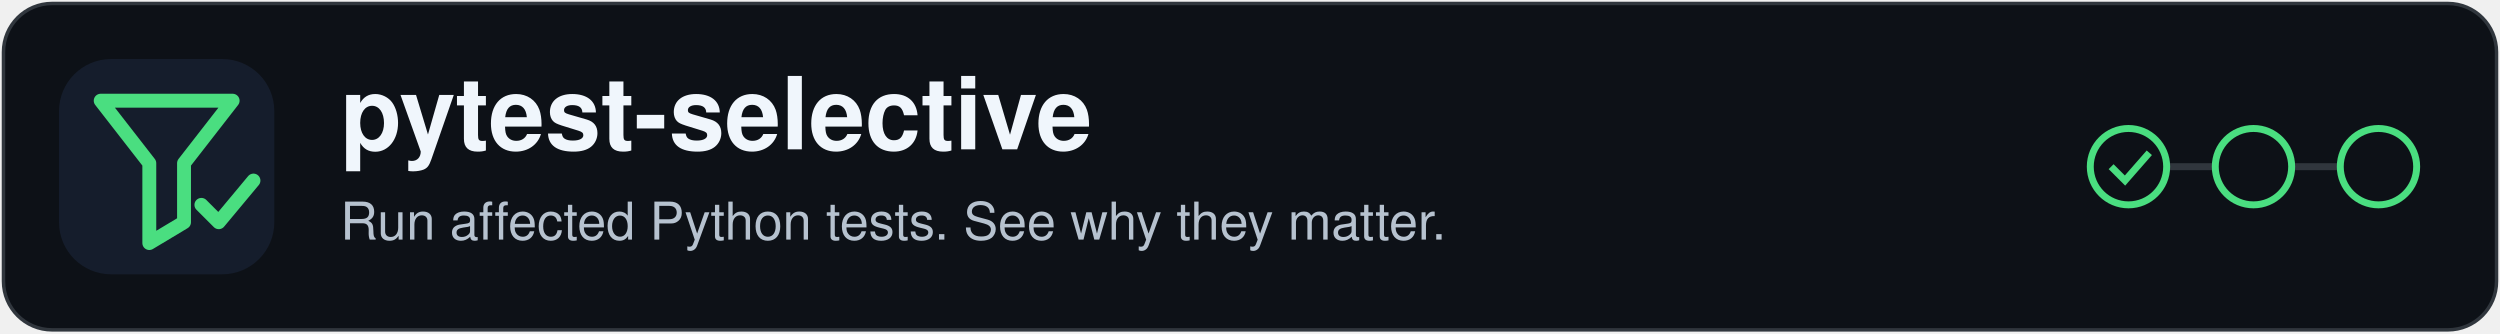
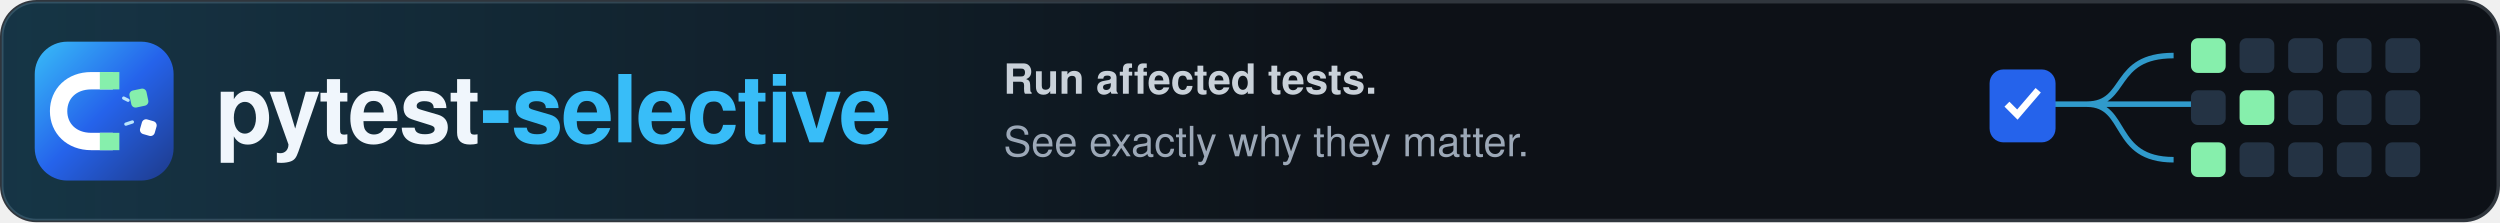
- <svg xmlns="http://www.w3.org/2000/svg" width="720" height="96" viewBox="0 0 720 96" role="img" aria-label="pytest-selective: Run affected Python tests. See why they matter.">
-   <rect x="1" y="1" width="718" height="94" rx="14" fill="#0D1117" stroke="#30363D" />
-   <g transform="translate(16 16)">
-     <svg x="0" y="0" width="64" height="64" viewBox="0 0 64 64" role="img" aria-label="pytest-selective logo">
-       <rect x="1" y="1" width="62" height="62" rx="15" fill="#151D2C" />
-       <g fill="none" stroke="#4ADE80" stroke-width="4" stroke-linecap="round" stroke-linejoin="round">
-         <path d="M13 13h38L37 31v17l-10 6V31z" />
-         <path d="m42 43 5 5 10-12" />
-       </g>
+ <svg xmlns="http://www.w3.org/2000/svg" width="720" height="64" viewBox="0 0 720 64" role="img" aria-label="pytest-selective: Run affected Python tests. See why they matter.">
+   <defs>
+     <linearGradient id="brand-glow" x1="0" y1="0" x2="1" y2="0">
+       <stop stop-color="#38BDF8" stop-opacity="0.21" />
+       <stop offset="0.55" stop-color="#38BDF8" stop-opacity="0" />
+     </linearGradient>
+     <radialGradient id="brand-aura" cx="0.1" cy="0.2" r="0.85">
+       <stop stop-color="#38BDF8" stop-opacity="0.23" />
+       <stop offset="0.75" stop-color="#38BDF8" stop-opacity="0" />
+     </radialGradient>
+   </defs>
+   <rect x="0.5" y="0.5" width="719" height="63" rx="10" fill="#0D1117" stroke="#30363D" />
+   <rect x="0.5" y="0.5" width="719" height="63" rx="10" fill="url(#brand-glow)" />
+   <g transform="translate(10 12) scale(0.625)">
+     <svg width="64" height="64" viewBox="0 0 64 64" role="img" aria-label="pytest-selective logo">
+       <defs>
+         <linearGradient id="brand-tile" x1="0" y1="0" x2="1" y2="1">
+           <stop stop-color="#38BDF8" />
+           <stop offset="0.5" stop-color="#2563EB" />
+           <stop offset="1" stop-color="#1E3A8A" />
+         </linearGradient>
+       </defs>
+       <rect width="64" height="64" rx="15" fill="url(#brand-tile)" />
+       <path d="M36 18H26c-9 0-15 6-15 14s6 14 15 14h10" fill="none" stroke="#FFFFFF" stroke-width="8" stroke-linecap="butt" />
+       <path d="M30 18h9M30 46h9" stroke="#86EFAC" stroke-width="8" />
+       <rect x="44" y="22" width="8" height="8" rx="2" fill="#86EFAC" transform="rotate(-12 48 26)" />
+       <rect x="49" y="36" width="7" height="7" rx="2" fill="#FFFFFF" transform="rotate(16 52 39)" />
+       <path d="m41 26 2 1m-1 11 3-1" stroke="#BAE6FD" stroke-width="1.5" stroke-linecap="round" />
    </svg>
  </g>
-   <text x="98" y="43" font-family="Segoe UI, Helvetica, Arial, sans-serif" font-size="29" font-weight="700" fill="#F0F6FC">pytest-selective</text>
-   <text x="98" y="69" font-family="Segoe UI, Helvetica, Arial, sans-serif" font-size="15" fill="#B6C2CF">Run affected Python tests. See why they matter.</text>
-   <path d="M613 48h72" stroke="#30363D" stroke-width="2" />
-   <g fill="#0D1117" stroke="#4ADE80" stroke-width="2">
-     <circle cx="613" cy="48" r="11" />
-     <circle cx="649" cy="48" r="11" />
-     <circle cx="685" cy="48" r="11" />
+   <text x="62" y="41" font-family="Segoe UI, Helvetica, Arial, sans-serif" font-size="27" font-weight="800" letter-spacing="-0.5" fill="#F0F6FC">pytest<tspan fill="#38BDF8">-selective</tspan>
+   </text>
+   <text x="289" y="27" font-family="Segoe UI, Helvetica, Arial, sans-serif" font-size="12" font-weight="600" fill="#C9D1D9">Run affected tests.</text>
+   <text x="289" y="45" font-family="Segoe UI, Helvetica, Arial, sans-serif" font-size="12" fill="#9CA8B7">See exactly why they matter.</text>
+   <g transform="translate(568 1)">
+     <g fill="none" stroke="#38BDF8" stroke-width="1.6" opacity="0.8">
+       <path d="M20 29h13c12 0 7-14 25-14M33 29h39M33 29c12 0 7 16 25 16" />
+     </g>
+     <rect x="5" y="19" width="19" height="21" rx="4" fill="#2563EB" />
+     <path d="m10 29 3 3 6-7" fill="none" stroke="#FFFFFF" stroke-width="2" />
+     <rect x="63" y="10" width="10" height="10" rx="2" fill="#86EFAC" />
+     <rect x="77" y="10" width="10" height="10" rx="2" fill="#243344" />
+     <rect x="91" y="10" width="10" height="10" rx="2" fill="#243344" />
+     <rect x="105" y="10" width="10" height="10" rx="2" fill="#243344" />
+     <rect x="119" y="10" width="10" height="10" rx="2" fill="#243344" />
+     <rect x="63" y="25" width="10" height="10" rx="2" fill="#243344" />
+     <rect x="77" y="25" width="10" height="10" rx="2" fill="#86EFAC" />
+     <rect x="91" y="25" width="10" height="10" rx="2" fill="#243344" />
+     <rect x="105" y="25" width="10" height="10" rx="2" fill="#243344" />
+     <rect x="119" y="25" width="10" height="10" rx="2" fill="#243344" />
+     <rect x="63" y="40" width="10" height="10" rx="2" fill="#86EFAC" />
+     <rect x="77" y="40" width="10" height="10" rx="2" fill="#243344" />
+     <rect x="91" y="40" width="10" height="10" rx="2" fill="#243344" />
+     <rect x="105" y="40" width="10" height="10" rx="2" fill="#243344" />
+     <rect x="119" y="40" width="10" height="10" rx="2" fill="#243344" />
  </g>
-   <path d="m608 48 4 4 7-8" fill="none" stroke="#4ADE80" stroke-width="2" />
</svg>
